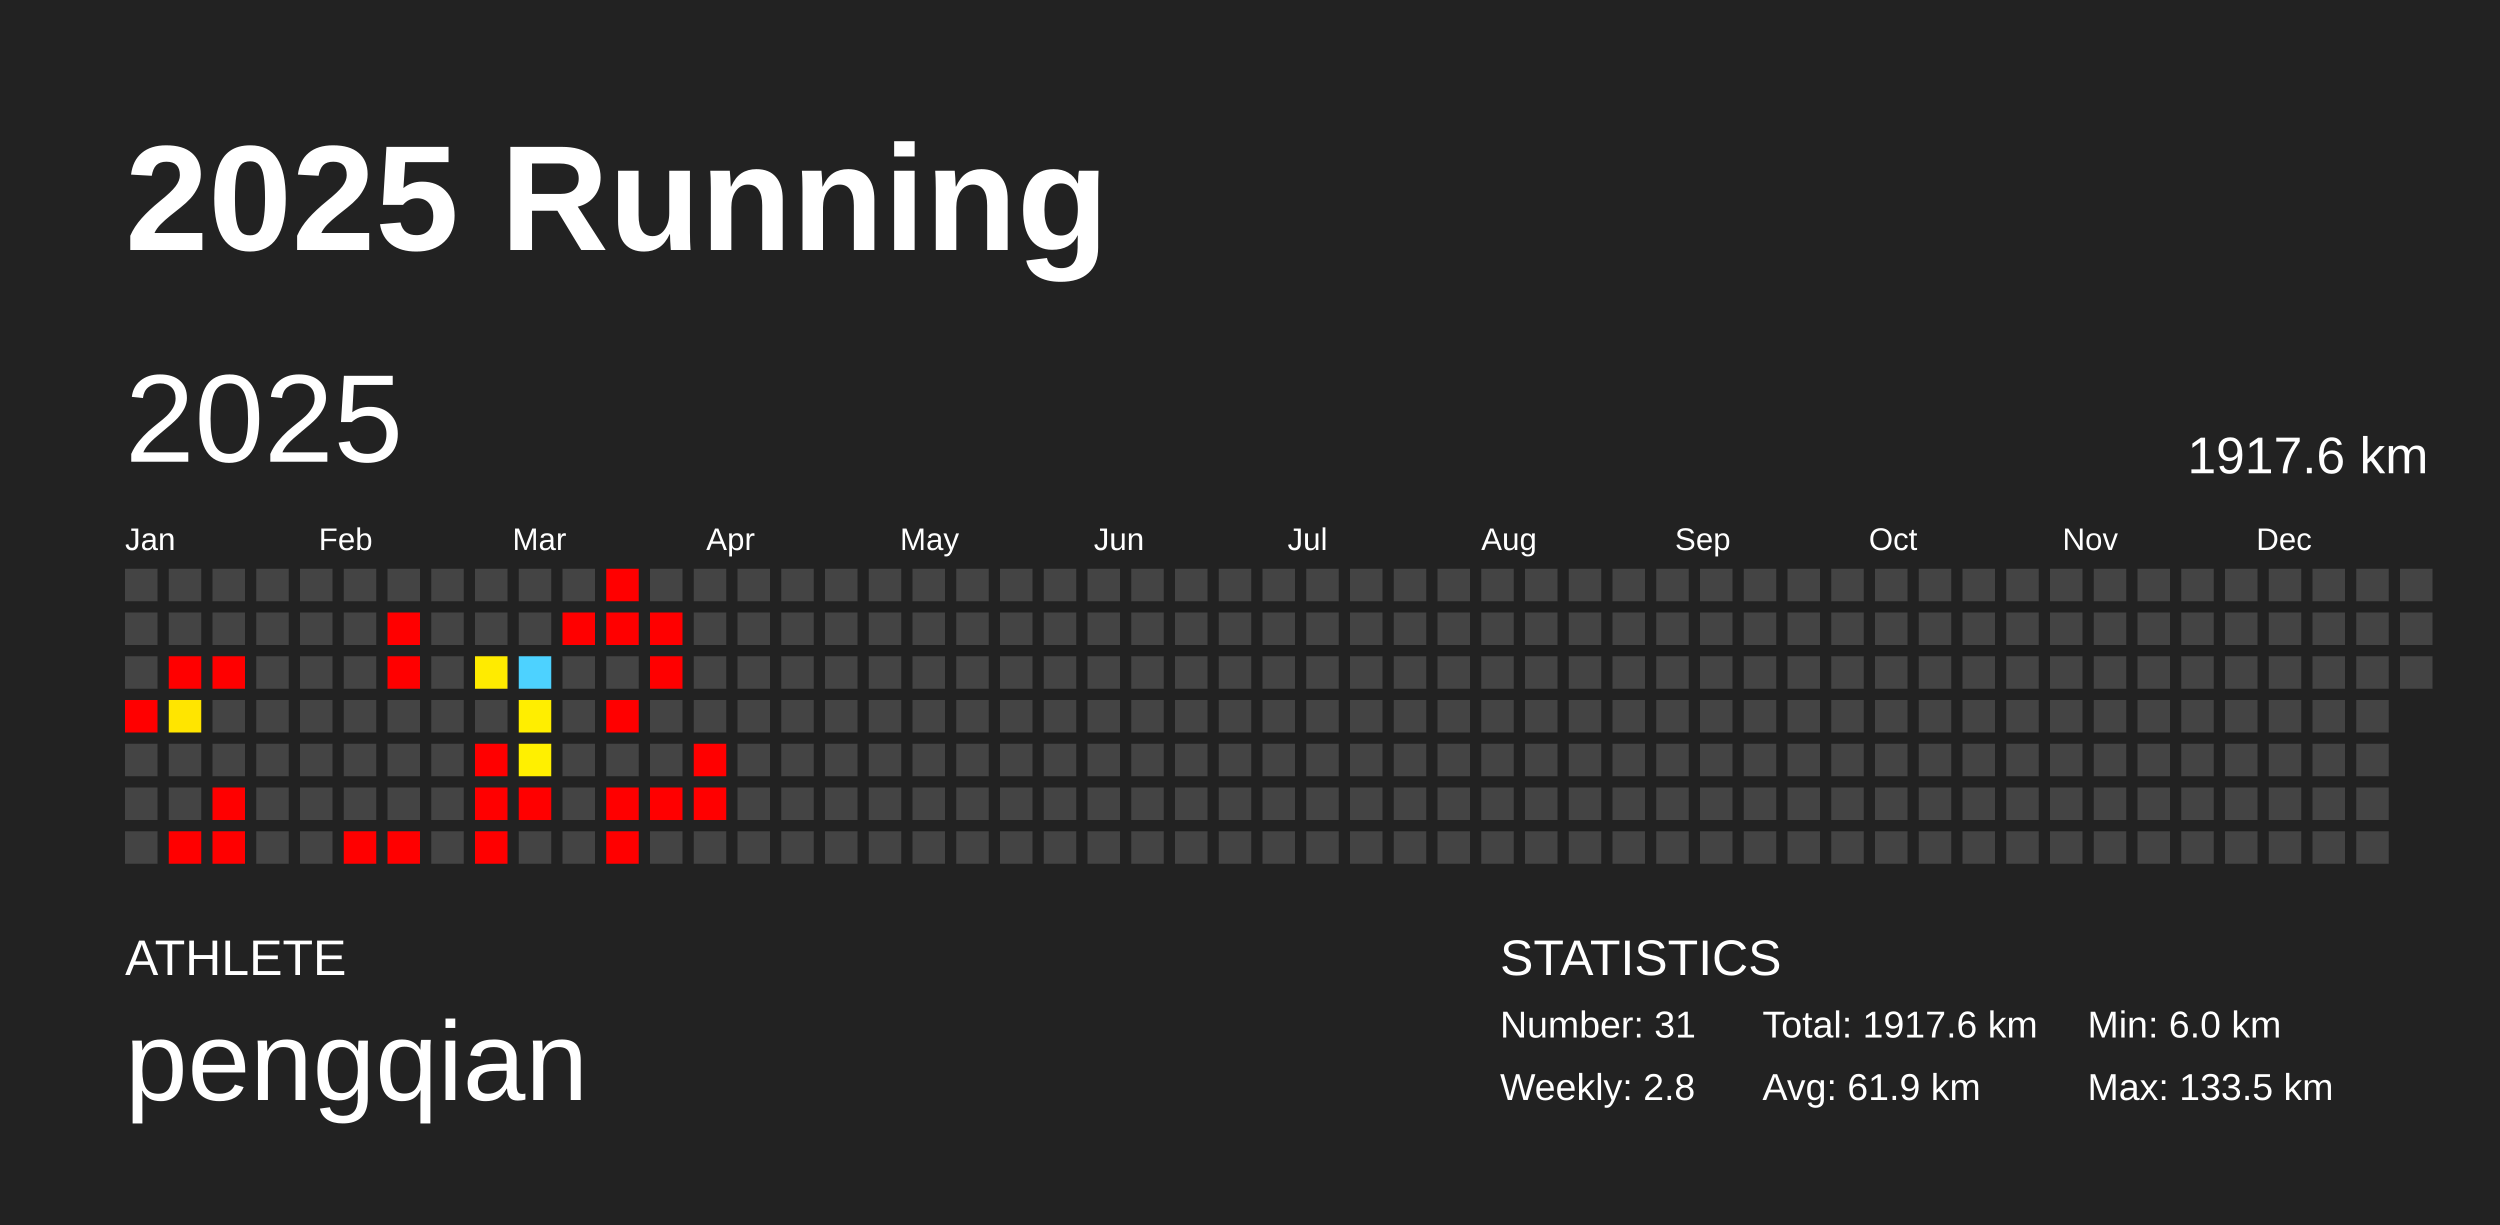
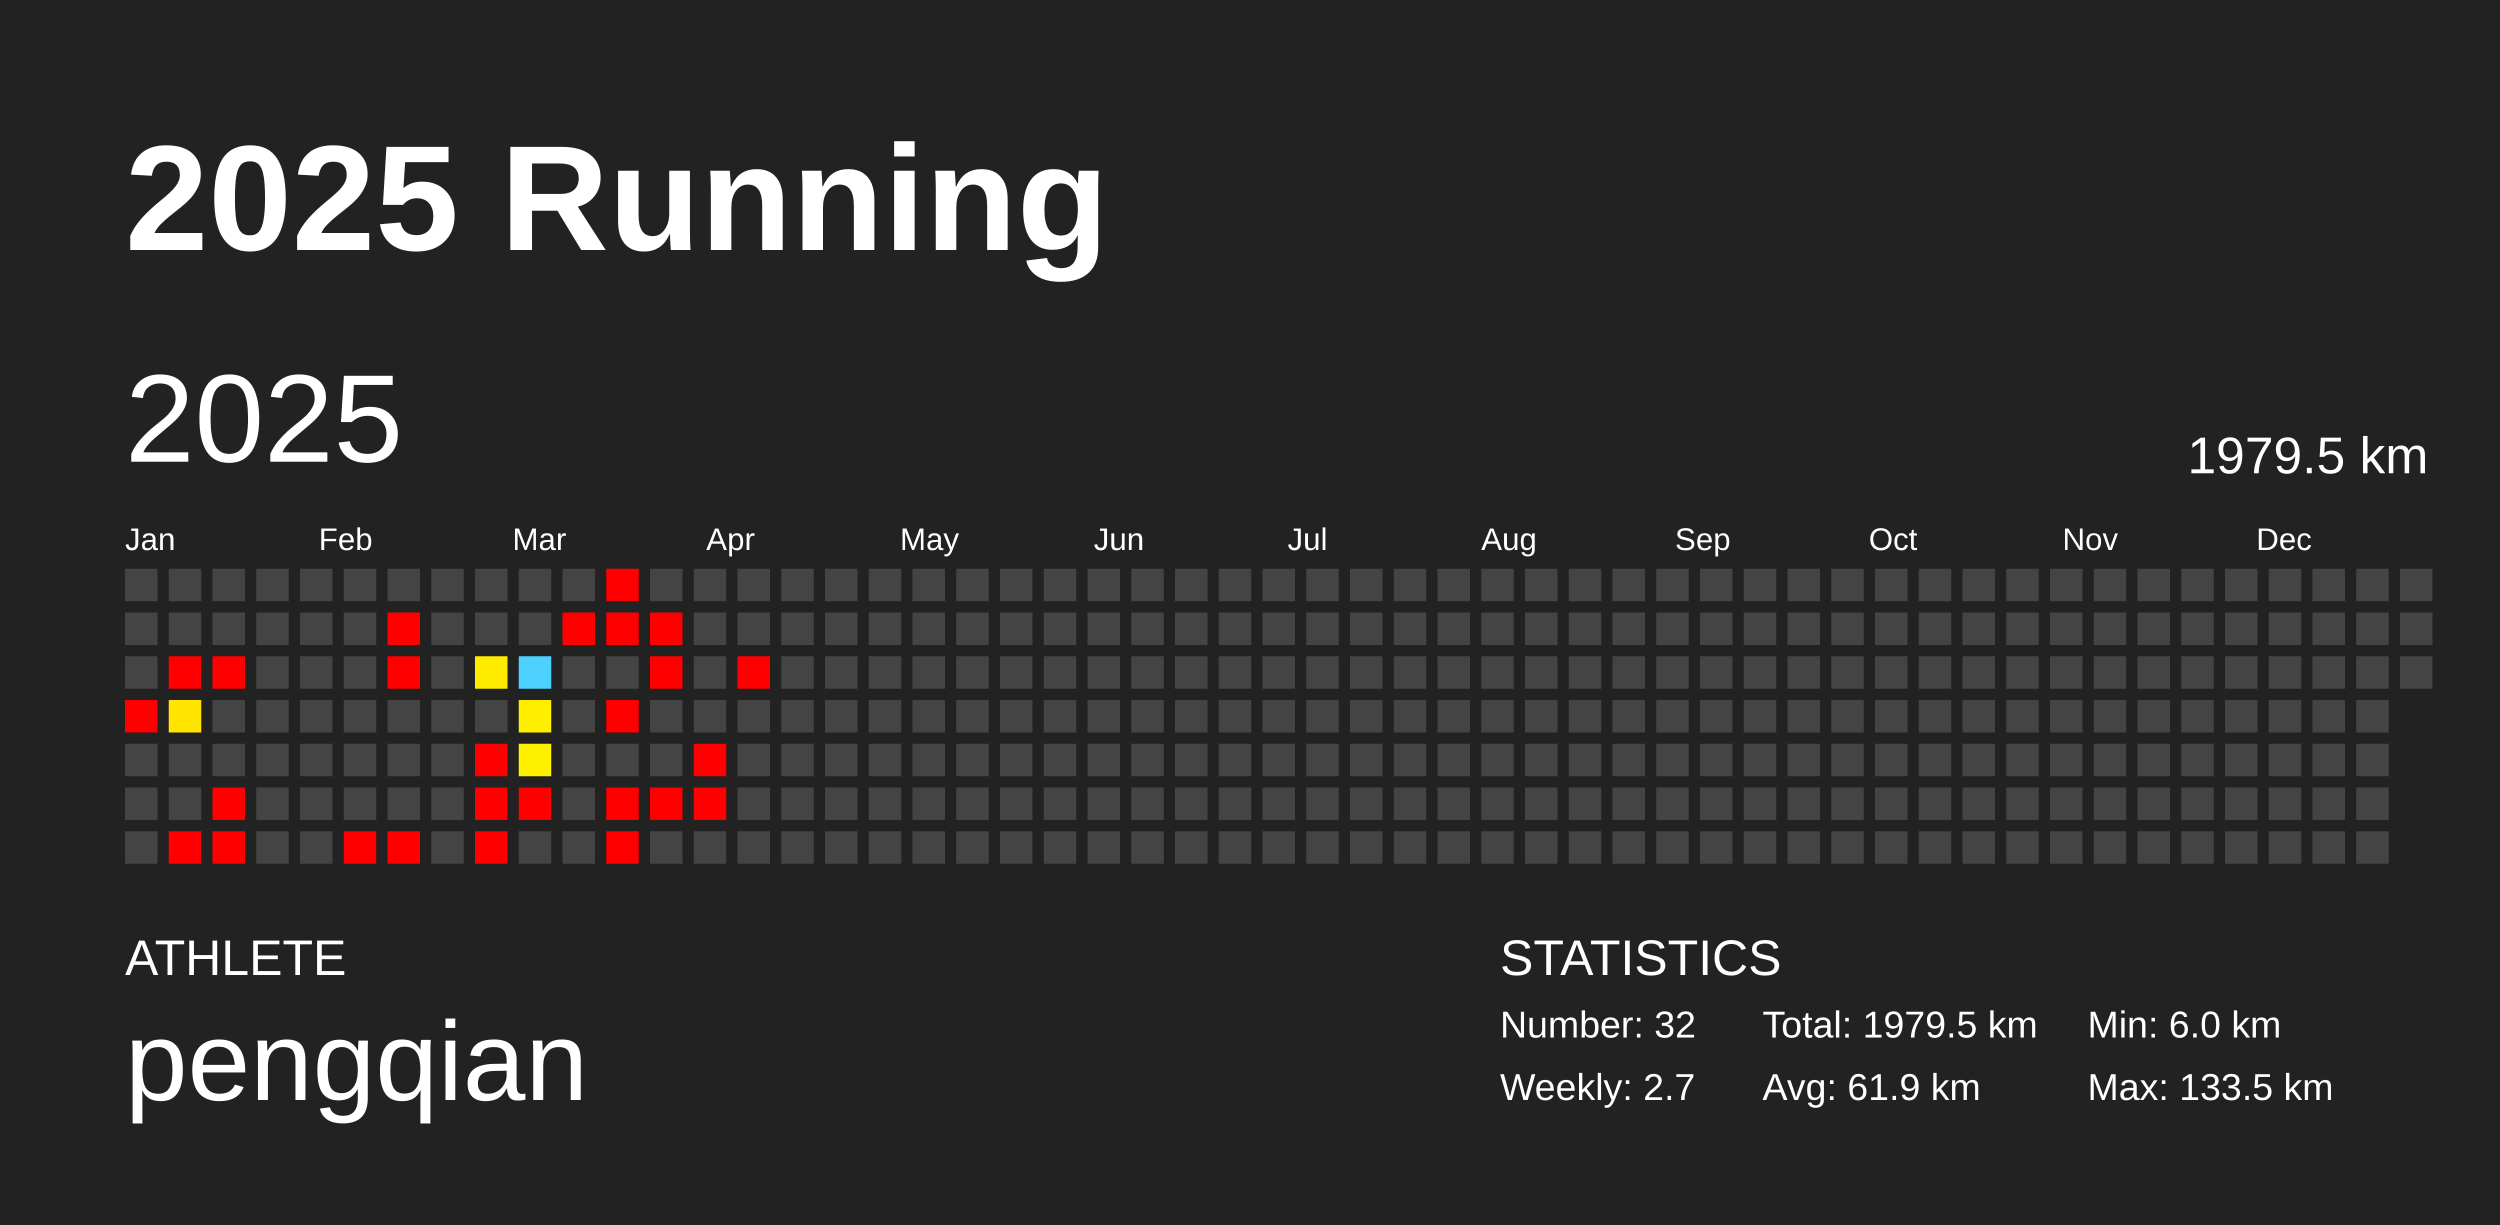
<svg xmlns="http://www.w3.org/2000/svg" baseProfile="full" height="98mm" version="1.1" viewBox="0,0,200,98" width="200mm">
  <defs />
  <rect fill="#222222" height="98" width="200" x="0" y="0" />
  <text fill="#FFFFFF" style="font-size:12px; font-family:Arial; font-weight:bold;" x="10" y="20">2025 Running</text>
  <text fill="#FFFFFF" style="font-size:4px; font-family:Arial" x="10" y="78">ATHLETE</text>
  <text fill="#FFFFFF" style="font-size:9px; font-family:Arial" x="10" y="88">pengqian</text>
  <text fill="#FFFFFF" style="font-size:4px; font-family:Arial" x="120" y="78">STATISTICS</text>
-   <text fill="#FFFFFF" style="font-size:3px; font-family:Arial" x="120" y="83">Number: 31</text>
-   <text fill="#FFFFFF" style="font-size:3px; font-family:Arial" x="120" y="88">Weekly: 2.8</text>
-   <text fill="#FFFFFF" style="font-size:3px; font-family:Arial" x="141" y="83">Total: 1917.6 km</text>
+   <text fill="#FFFFFF" style="font-size:3px; font-family:Arial" x="120" y="83">Number: 32</text>
+   <text fill="#FFFFFF" style="font-size:3px; font-family:Arial" x="120" y="88">Weekly: 2.7</text>
+   <text fill="#FFFFFF" style="font-size:3px; font-family:Arial" x="141" y="83">Total: 1979.5 km</text>
  <text fill="#FFFFFF" style="font-size:3px; font-family:Arial" x="141" y="88">Avg: 61.9 km</text>
  <text fill="#FFFFFF" style="font-size:3px; font-family:Arial" x="167" y="83">Min: 6.0 km</text>
  <text fill="#FFFFFF" style="font-size:3px; font-family:Arial" x="167" y="88">Max: 133.5 km</text>
  <text dominant-baseline="hanging" fill="#FFFFFF" style="font-size:10.0px; font-family:Arial;" x="10" y="30">2025</text>
-   <text dominant-baseline="hanging" fill="#FFFFFF" style="font-size:4.125px; font-family:Arial;" x="175" y="35">1917.6 km</text>
+   <text dominant-baseline="hanging" fill="#FFFFFF" style="font-size:4.125px; font-family:Arial;" x="175" y="35">1979.5 km</text>
  <text fill="#FFFFFF" style="font-size:2.5px; font-family:Arial" x="10.0" y="44">Jan</text>
  <text fill="#FFFFFF" style="font-size:2.5px; font-family:Arial" x="25.5" y="44">Feb</text>
  <text fill="#FFFFFF" style="font-size:2.5px; font-family:Arial" x="41.0" y="44">Mar</text>
  <text fill="#FFFFFF" style="font-size:2.5px; font-family:Arial" x="56.5" y="44">Apr</text>
  <text fill="#FFFFFF" style="font-size:2.5px; font-family:Arial" x="72.0" y="44">May</text>
  <text fill="#FFFFFF" style="font-size:2.5px; font-family:Arial" x="87.5" y="44">Jun</text>
  <text fill="#FFFFFF" style="font-size:2.5px; font-family:Arial" x="103.0" y="44">Jul</text>
  <text fill="#FFFFFF" style="font-size:2.5px; font-family:Arial" x="118.5" y="44">Aug</text>
  <text fill="#FFFFFF" style="font-size:2.5px; font-family:Arial" x="134.0" y="44">Sep</text>
  <text fill="#FFFFFF" style="font-size:2.5px; font-family:Arial" x="149.5" y="44">Oct</text>
  <text fill="#FFFFFF" style="font-size:2.5px; font-family:Arial" x="165.0" y="44">Nov</text>
  <text fill="#FFFFFF" style="font-size:2.5px; font-family:Arial" x="180.5" y="44">Dec</text>
  <rect fill="#444444" height="2.6" width="2.6" x="10.0" y="45.5" />
  <rect fill="#444444" height="2.6" width="2.6" x="10.0" y="49.0" />
  <rect fill="#444444" height="2.6" width="2.6" x="10.0" y="52.5" />
  <rect fill="red" height="2.6" width="2.6" x="10.0" y="56.0" />
  <rect fill="#444444" height="2.6" width="2.6" x="10.0" y="59.5" />
  <rect fill="#444444" height="2.6" width="2.6" x="10.0" y="63.0" />
  <rect fill="#444444" height="2.6" width="2.6" x="10.0" y="66.5" />
  <rect fill="#444444" height="2.6" width="2.6" x="13.5" y="45.5" />
  <rect fill="#444444" height="2.6" width="2.6" x="13.5" y="49.0" />
  <rect fill="red" height="2.6" width="2.6" x="13.5" y="52.5" />
  <rect fill="#ffe500" height="2.6" width="2.6" x="13.5" y="56.0" />
  <rect fill="#444444" height="2.6" width="2.6" x="13.5" y="59.5" />
  <rect fill="#444444" height="2.6" width="2.6" x="13.5" y="63.0" />
  <rect fill="red" height="2.6" width="2.6" x="13.5" y="66.5" />
  <rect fill="#444444" height="2.6" width="2.6" x="17.0" y="45.5" />
  <rect fill="#444444" height="2.6" width="2.6" x="17.0" y="49.0" />
  <rect fill="red" height="2.6" width="2.6" x="17.0" y="52.5" />
  <rect fill="#444444" height="2.6" width="2.6" x="17.0" y="56.0" />
  <rect fill="#444444" height="2.6" width="2.6" x="17.0" y="59.5" />
  <rect fill="red" height="2.6" width="2.6" x="17.0" y="63.0" />
  <rect fill="red" height="2.6" width="2.6" x="17.0" y="66.5" />
  <rect fill="#444444" height="2.6" width="2.6" x="20.5" y="45.5" />
  <rect fill="#444444" height="2.6" width="2.6" x="20.5" y="49.0" />
  <rect fill="#444444" height="2.6" width="2.6" x="20.5" y="52.5" />
  <rect fill="#444444" height="2.6" width="2.6" x="20.5" y="56.0" />
  <rect fill="#444444" height="2.6" width="2.6" x="20.5" y="59.5" />
  <rect fill="#444444" height="2.6" width="2.6" x="20.5" y="63.0" />
  <rect fill="#444444" height="2.6" width="2.6" x="20.5" y="66.5" />
  <rect fill="#444444" height="2.6" width="2.6" x="24.0" y="45.5" />
  <rect fill="#444444" height="2.6" width="2.6" x="24.0" y="49.0" />
  <rect fill="#444444" height="2.6" width="2.6" x="24.0" y="52.5" />
  <rect fill="#444444" height="2.6" width="2.6" x="24.0" y="56.0" />
  <rect fill="#444444" height="2.6" width="2.6" x="24.0" y="59.5" />
  <rect fill="#444444" height="2.6" width="2.6" x="24.0" y="63.0" />
  <rect fill="#444444" height="2.6" width="2.6" x="24.0" y="66.5" />
  <rect fill="#444444" height="2.6" width="2.6" x="27.5" y="45.5" />
  <rect fill="#444444" height="2.6" width="2.6" x="27.5" y="49.0" />
  <rect fill="#444444" height="2.6" width="2.6" x="27.5" y="52.5" />
  <rect fill="#444444" height="2.6" width="2.6" x="27.5" y="56.0" />
  <rect fill="#444444" height="2.6" width="2.6" x="27.5" y="59.5" />
  <rect fill="#444444" height="2.6" width="2.6" x="27.5" y="63.0" />
  <rect fill="red" height="2.6" width="2.6" x="27.5" y="66.5" />
  <rect fill="#444444" height="2.6" width="2.6" x="31.0" y="45.5" />
  <rect fill="red" height="2.6" width="2.6" x="31.0" y="49.0" />
  <rect fill="red" height="2.6" width="2.6" x="31.0" y="52.5" />
  <rect fill="#444444" height="2.6" width="2.6" x="31.0" y="56.0" />
  <rect fill="#444444" height="2.6" width="2.6" x="31.0" y="59.5" />
  <rect fill="#444444" height="2.6" width="2.6" x="31.0" y="63.0" />
  <rect fill="red" height="2.6" width="2.6" x="31.0" y="66.5" />
  <rect fill="#444444" height="2.6" width="2.6" x="34.5" y="45.5" />
  <rect fill="#444444" height="2.6" width="2.6" x="34.5" y="49.0" />
  <rect fill="#444444" height="2.6" width="2.6" x="34.5" y="52.5" />
  <rect fill="#444444" height="2.6" width="2.6" x="34.5" y="56.0" />
  <rect fill="#444444" height="2.6" width="2.6" x="34.5" y="59.5" />
  <rect fill="#444444" height="2.6" width="2.6" x="34.5" y="63.0" />
  <rect fill="#444444" height="2.6" width="2.6" x="34.5" y="66.5" />
  <rect fill="#444444" height="2.6" width="2.6" x="38.0" y="45.5" />
  <rect fill="#444444" height="2.6" width="2.6" x="38.0" y="49.0" />
  <rect fill="#ffeb00" height="2.6" width="2.6" x="38.0" y="52.5" />
  <rect fill="#444444" height="2.6" width="2.6" x="38.0" y="56.0" />
  <rect fill="red" height="2.6" width="2.6" x="38.0" y="59.5" />
  <rect fill="red" height="2.6" width="2.6" x="38.0" y="63.0" />
  <rect fill="red" height="2.6" width="2.6" x="38.0" y="66.5" />
  <rect fill="#444444" height="2.6" width="2.6" x="41.5" y="45.5" />
  <rect fill="#444444" height="2.6" width="2.6" x="41.5" y="49.0" />
  <rect fill="#4dd2ff" height="2.6" width="2.6" x="41.5" y="52.5" />
  <rect fill="#ffee00" height="2.6" width="2.6" x="41.5" y="56.0" />
  <rect fill="#fff000" height="2.6" width="2.6" x="41.5" y="59.5" />
  <rect fill="red" height="2.6" width="2.6" x="41.5" y="63.0" />
  <rect fill="#444444" height="2.6" width="2.6" x="41.5" y="66.5" />
  <rect fill="#444444" height="2.6" width="2.6" x="45.0" y="45.5" />
  <rect fill="red" height="2.6" width="2.6" x="45.0" y="49.0" />
  <rect fill="#444444" height="2.6" width="2.6" x="45.0" y="52.5" />
  <rect fill="#444444" height="2.6" width="2.6" x="45.0" y="56.0" />
  <rect fill="#444444" height="2.6" width="2.6" x="45.0" y="59.5" />
  <rect fill="#444444" height="2.6" width="2.6" x="45.0" y="63.0" />
  <rect fill="#444444" height="2.6" width="2.6" x="45.0" y="66.5" />
  <rect fill="red" height="2.6" width="2.6" x="48.5" y="45.5" />
  <rect fill="red" height="2.6" width="2.6" x="48.5" y="49.0" />
  <rect fill="#444444" height="2.6" width="2.6" x="48.5" y="52.5" />
  <rect fill="red" height="2.6" width="2.6" x="48.5" y="56.0" />
  <rect fill="#444444" height="2.6" width="2.6" x="48.5" y="59.5" />
  <rect fill="red" height="2.6" width="2.6" x="48.5" y="63.0" />
  <rect fill="red" height="2.6" width="2.6" x="48.5" y="66.5" />
  <rect fill="#444444" height="2.6" width="2.6" x="52.0" y="45.5" />
  <rect fill="red" height="2.6" width="2.6" x="52.0" y="49.0" />
  <rect fill="red" height="2.6" width="2.6" x="52.0" y="52.5" />
  <rect fill="#444444" height="2.6" width="2.6" x="52.0" y="56.0" />
  <rect fill="#444444" height="2.6" width="2.6" x="52.0" y="59.5" />
  <rect fill="red" height="2.6" width="2.6" x="52.0" y="63.0" />
  <rect fill="#444444" height="2.6" width="2.6" x="52.0" y="66.5" />
  <rect fill="#444444" height="2.6" width="2.6" x="55.5" y="45.5" />
  <rect fill="#444444" height="2.6" width="2.6" x="55.5" y="49.0" />
  <rect fill="#444444" height="2.6" width="2.6" x="55.5" y="52.5" />
  <rect fill="#444444" height="2.6" width="2.6" x="55.5" y="56.0" />
  <rect fill="red" height="2.6" width="2.6" x="55.5" y="59.5" />
  <rect fill="red" height="2.6" width="2.6" x="55.5" y="63.0" />
  <rect fill="#444444" height="2.6" width="2.6" x="55.5" y="66.5" />
  <rect fill="#444444" height="2.6" width="2.6" x="59.0" y="45.5" />
  <rect fill="#444444" height="2.6" width="2.6" x="59.0" y="49.0" />
-   <rect fill="#444444" height="2.6" width="2.6" x="59.0" y="52.5" />
+   <rect fill="red" height="2.6" width="2.6" x="59.0" y="52.5" />
  <rect fill="#444444" height="2.6" width="2.6" x="59.0" y="56.0" />
  <rect fill="#444444" height="2.6" width="2.6" x="59.0" y="59.5" />
  <rect fill="#444444" height="2.6" width="2.6" x="59.0" y="63.0" />
  <rect fill="#444444" height="2.6" width="2.6" x="59.0" y="66.5" />
  <rect fill="#444444" height="2.6" width="2.6" x="62.5" y="45.5" />
  <rect fill="#444444" height="2.6" width="2.6" x="62.5" y="49.0" />
  <rect fill="#444444" height="2.6" width="2.6" x="62.5" y="52.5" />
  <rect fill="#444444" height="2.6" width="2.6" x="62.5" y="56.0" />
  <rect fill="#444444" height="2.6" width="2.6" x="62.5" y="59.5" />
  <rect fill="#444444" height="2.6" width="2.6" x="62.5" y="63.0" />
  <rect fill="#444444" height="2.6" width="2.6" x="62.5" y="66.5" />
  <rect fill="#444444" height="2.6" width="2.6" x="66.0" y="45.5" />
  <rect fill="#444444" height="2.6" width="2.6" x="66.0" y="49.0" />
  <rect fill="#444444" height="2.6" width="2.6" x="66.0" y="52.5" />
  <rect fill="#444444" height="2.6" width="2.6" x="66.0" y="56.0" />
  <rect fill="#444444" height="2.6" width="2.6" x="66.0" y="59.5" />
  <rect fill="#444444" height="2.6" width="2.6" x="66.0" y="63.0" />
  <rect fill="#444444" height="2.6" width="2.6" x="66.0" y="66.5" />
  <rect fill="#444444" height="2.6" width="2.6" x="69.5" y="45.5" />
  <rect fill="#444444" height="2.6" width="2.6" x="69.5" y="49.0" />
  <rect fill="#444444" height="2.6" width="2.6" x="69.5" y="52.5" />
  <rect fill="#444444" height="2.6" width="2.6" x="69.5" y="56.0" />
  <rect fill="#444444" height="2.6" width="2.6" x="69.5" y="59.5" />
  <rect fill="#444444" height="2.6" width="2.6" x="69.5" y="63.0" />
  <rect fill="#444444" height="2.6" width="2.6" x="69.5" y="66.5" />
  <rect fill="#444444" height="2.6" width="2.6" x="73.0" y="45.5" />
  <rect fill="#444444" height="2.6" width="2.6" x="73.0" y="49.0" />
  <rect fill="#444444" height="2.6" width="2.6" x="73.0" y="52.5" />
  <rect fill="#444444" height="2.6" width="2.6" x="73.0" y="56.0" />
  <rect fill="#444444" height="2.6" width="2.6" x="73.0" y="59.5" />
  <rect fill="#444444" height="2.6" width="2.6" x="73.0" y="63.0" />
  <rect fill="#444444" height="2.6" width="2.6" x="73.0" y="66.5" />
  <rect fill="#444444" height="2.6" width="2.6" x="76.5" y="45.5" />
  <rect fill="#444444" height="2.6" width="2.6" x="76.5" y="49.0" />
  <rect fill="#444444" height="2.6" width="2.6" x="76.5" y="52.5" />
  <rect fill="#444444" height="2.6" width="2.6" x="76.5" y="56.0" />
  <rect fill="#444444" height="2.6" width="2.6" x="76.5" y="59.5" />
  <rect fill="#444444" height="2.6" width="2.6" x="76.5" y="63.0" />
  <rect fill="#444444" height="2.6" width="2.6" x="76.5" y="66.5" />
  <rect fill="#444444" height="2.6" width="2.6" x="80.0" y="45.5" />
  <rect fill="#444444" height="2.6" width="2.6" x="80.0" y="49.0" />
  <rect fill="#444444" height="2.6" width="2.6" x="80.0" y="52.5" />
  <rect fill="#444444" height="2.6" width="2.6" x="80.0" y="56.0" />
  <rect fill="#444444" height="2.6" width="2.6" x="80.0" y="59.5" />
  <rect fill="#444444" height="2.6" width="2.6" x="80.0" y="63.0" />
  <rect fill="#444444" height="2.6" width="2.6" x="80.0" y="66.5" />
  <rect fill="#444444" height="2.6" width="2.6" x="83.5" y="45.5" />
  <rect fill="#444444" height="2.6" width="2.6" x="83.5" y="49.0" />
  <rect fill="#444444" height="2.6" width="2.6" x="83.5" y="52.5" />
  <rect fill="#444444" height="2.6" width="2.6" x="83.5" y="56.0" />
  <rect fill="#444444" height="2.6" width="2.6" x="83.5" y="59.5" />
  <rect fill="#444444" height="2.6" width="2.6" x="83.5" y="63.0" />
  <rect fill="#444444" height="2.6" width="2.6" x="83.5" y="66.5" />
  <rect fill="#444444" height="2.6" width="2.6" x="87.0" y="45.5" />
  <rect fill="#444444" height="2.6" width="2.6" x="87.0" y="49.0" />
  <rect fill="#444444" height="2.6" width="2.6" x="87.0" y="52.5" />
  <rect fill="#444444" height="2.6" width="2.6" x="87.0" y="56.0" />
  <rect fill="#444444" height="2.6" width="2.6" x="87.0" y="59.5" />
  <rect fill="#444444" height="2.6" width="2.6" x="87.0" y="63.0" />
  <rect fill="#444444" height="2.6" width="2.6" x="87.0" y="66.5" />
  <rect fill="#444444" height="2.6" width="2.6" x="90.5" y="45.5" />
  <rect fill="#444444" height="2.6" width="2.6" x="90.5" y="49.0" />
  <rect fill="#444444" height="2.6" width="2.6" x="90.5" y="52.5" />
  <rect fill="#444444" height="2.6" width="2.6" x="90.5" y="56.0" />
  <rect fill="#444444" height="2.6" width="2.6" x="90.5" y="59.5" />
  <rect fill="#444444" height="2.6" width="2.6" x="90.5" y="63.0" />
  <rect fill="#444444" height="2.6" width="2.6" x="90.5" y="66.5" />
  <rect fill="#444444" height="2.6" width="2.6" x="94.0" y="45.5" />
  <rect fill="#444444" height="2.6" width="2.6" x="94.0" y="49.0" />
  <rect fill="#444444" height="2.6" width="2.6" x="94.0" y="52.5" />
  <rect fill="#444444" height="2.6" width="2.6" x="94.0" y="56.0" />
  <rect fill="#444444" height="2.6" width="2.6" x="94.0" y="59.5" />
  <rect fill="#444444" height="2.6" width="2.6" x="94.0" y="63.0" />
  <rect fill="#444444" height="2.6" width="2.6" x="94.0" y="66.5" />
  <rect fill="#444444" height="2.6" width="2.6" x="97.5" y="45.5" />
  <rect fill="#444444" height="2.6" width="2.6" x="97.5" y="49.0" />
  <rect fill="#444444" height="2.6" width="2.6" x="97.5" y="52.5" />
  <rect fill="#444444" height="2.6" width="2.6" x="97.5" y="56.0" />
  <rect fill="#444444" height="2.6" width="2.6" x="97.5" y="59.5" />
  <rect fill="#444444" height="2.6" width="2.6" x="97.5" y="63.0" />
  <rect fill="#444444" height="2.6" width="2.6" x="97.5" y="66.5" />
  <rect fill="#444444" height="2.6" width="2.6" x="101.0" y="45.5" />
  <rect fill="#444444" height="2.6" width="2.6" x="101.0" y="49.0" />
  <rect fill="#444444" height="2.6" width="2.6" x="101.0" y="52.5" />
  <rect fill="#444444" height="2.6" width="2.6" x="101.0" y="56.0" />
  <rect fill="#444444" height="2.6" width="2.6" x="101.0" y="59.5" />
  <rect fill="#444444" height="2.6" width="2.6" x="101.0" y="63.0" />
  <rect fill="#444444" height="2.6" width="2.6" x="101.0" y="66.5" />
  <rect fill="#444444" height="2.6" width="2.6" x="104.5" y="45.5" />
  <rect fill="#444444" height="2.6" width="2.6" x="104.5" y="49.0" />
  <rect fill="#444444" height="2.6" width="2.6" x="104.5" y="52.5" />
  <rect fill="#444444" height="2.6" width="2.6" x="104.5" y="56.0" />
  <rect fill="#444444" height="2.6" width="2.6" x="104.5" y="59.5" />
  <rect fill="#444444" height="2.6" width="2.6" x="104.5" y="63.0" />
  <rect fill="#444444" height="2.6" width="2.6" x="104.5" y="66.5" />
  <rect fill="#444444" height="2.6" width="2.6" x="108.0" y="45.5" />
  <rect fill="#444444" height="2.6" width="2.6" x="108.0" y="49.0" />
  <rect fill="#444444" height="2.6" width="2.6" x="108.0" y="52.5" />
  <rect fill="#444444" height="2.6" width="2.6" x="108.0" y="56.0" />
  <rect fill="#444444" height="2.6" width="2.6" x="108.0" y="59.5" />
  <rect fill="#444444" height="2.6" width="2.6" x="108.0" y="63.0" />
  <rect fill="#444444" height="2.6" width="2.6" x="108.0" y="66.5" />
  <rect fill="#444444" height="2.6" width="2.6" x="111.5" y="45.5" />
  <rect fill="#444444" height="2.6" width="2.6" x="111.5" y="49.0" />
  <rect fill="#444444" height="2.6" width="2.6" x="111.5" y="52.5" />
  <rect fill="#444444" height="2.6" width="2.6" x="111.5" y="56.0" />
  <rect fill="#444444" height="2.6" width="2.6" x="111.5" y="59.5" />
  <rect fill="#444444" height="2.6" width="2.6" x="111.5" y="63.0" />
  <rect fill="#444444" height="2.6" width="2.6" x="111.5" y="66.5" />
  <rect fill="#444444" height="2.6" width="2.6" x="115.0" y="45.5" />
  <rect fill="#444444" height="2.6" width="2.6" x="115.0" y="49.0" />
  <rect fill="#444444" height="2.6" width="2.6" x="115.0" y="52.5" />
  <rect fill="#444444" height="2.6" width="2.6" x="115.0" y="56.0" />
  <rect fill="#444444" height="2.6" width="2.6" x="115.0" y="59.5" />
  <rect fill="#444444" height="2.6" width="2.6" x="115.0" y="63.0" />
  <rect fill="#444444" height="2.6" width="2.6" x="115.0" y="66.5" />
  <rect fill="#444444" height="2.6" width="2.6" x="118.5" y="45.5" />
  <rect fill="#444444" height="2.6" width="2.6" x="118.5" y="49.0" />
  <rect fill="#444444" height="2.6" width="2.6" x="118.5" y="52.5" />
  <rect fill="#444444" height="2.6" width="2.6" x="118.5" y="56.0" />
  <rect fill="#444444" height="2.6" width="2.6" x="118.5" y="59.5" />
  <rect fill="#444444" height="2.6" width="2.6" x="118.5" y="63.0" />
  <rect fill="#444444" height="2.6" width="2.6" x="118.5" y="66.5" />
  <rect fill="#444444" height="2.6" width="2.6" x="122.0" y="45.5" />
  <rect fill="#444444" height="2.6" width="2.6" x="122.0" y="49.0" />
  <rect fill="#444444" height="2.6" width="2.6" x="122.0" y="52.5" />
  <rect fill="#444444" height="2.6" width="2.6" x="122.0" y="56.0" />
  <rect fill="#444444" height="2.6" width="2.6" x="122.0" y="59.5" />
  <rect fill="#444444" height="2.6" width="2.6" x="122.0" y="63.0" />
  <rect fill="#444444" height="2.6" width="2.6" x="122.0" y="66.5" />
  <rect fill="#444444" height="2.6" width="2.6" x="125.5" y="45.5" />
  <rect fill="#444444" height="2.6" width="2.6" x="125.5" y="49.0" />
  <rect fill="#444444" height="2.6" width="2.6" x="125.5" y="52.5" />
  <rect fill="#444444" height="2.6" width="2.6" x="125.5" y="56.0" />
  <rect fill="#444444" height="2.6" width="2.6" x="125.5" y="59.5" />
  <rect fill="#444444" height="2.6" width="2.6" x="125.5" y="63.0" />
  <rect fill="#444444" height="2.6" width="2.6" x="125.5" y="66.5" />
  <rect fill="#444444" height="2.6" width="2.6" x="129.0" y="45.5" />
  <rect fill="#444444" height="2.6" width="2.6" x="129.0" y="49.0" />
  <rect fill="#444444" height="2.6" width="2.6" x="129.0" y="52.5" />
  <rect fill="#444444" height="2.6" width="2.6" x="129.0" y="56.0" />
  <rect fill="#444444" height="2.6" width="2.6" x="129.0" y="59.5" />
  <rect fill="#444444" height="2.6" width="2.6" x="129.0" y="63.0" />
  <rect fill="#444444" height="2.6" width="2.6" x="129.0" y="66.5" />
  <rect fill="#444444" height="2.6" width="2.6" x="132.5" y="45.5" />
  <rect fill="#444444" height="2.6" width="2.6" x="132.5" y="49.0" />
  <rect fill="#444444" height="2.6" width="2.6" x="132.5" y="52.5" />
  <rect fill="#444444" height="2.6" width="2.6" x="132.5" y="56.0" />
  <rect fill="#444444" height="2.6" width="2.6" x="132.5" y="59.5" />
  <rect fill="#444444" height="2.6" width="2.6" x="132.5" y="63.0" />
  <rect fill="#444444" height="2.6" width="2.6" x="132.5" y="66.5" />
  <rect fill="#444444" height="2.6" width="2.6" x="136.0" y="45.5" />
  <rect fill="#444444" height="2.6" width="2.6" x="136.0" y="49.0" />
  <rect fill="#444444" height="2.6" width="2.6" x="136.0" y="52.5" />
  <rect fill="#444444" height="2.6" width="2.6" x="136.0" y="56.0" />
  <rect fill="#444444" height="2.6" width="2.6" x="136.0" y="59.5" />
  <rect fill="#444444" height="2.6" width="2.6" x="136.0" y="63.0" />
  <rect fill="#444444" height="2.6" width="2.6" x="136.0" y="66.5" />
  <rect fill="#444444" height="2.6" width="2.6" x="139.5" y="45.5" />
  <rect fill="#444444" height="2.6" width="2.6" x="139.5" y="49.0" />
  <rect fill="#444444" height="2.6" width="2.6" x="139.5" y="52.5" />
  <rect fill="#444444" height="2.6" width="2.6" x="139.5" y="56.0" />
  <rect fill="#444444" height="2.6" width="2.6" x="139.5" y="59.5" />
  <rect fill="#444444" height="2.6" width="2.6" x="139.5" y="63.0" />
  <rect fill="#444444" height="2.6" width="2.6" x="139.5" y="66.5" />
  <rect fill="#444444" height="2.6" width="2.6" x="143.0" y="45.5" />
  <rect fill="#444444" height="2.6" width="2.6" x="143.0" y="49.0" />
  <rect fill="#444444" height="2.6" width="2.6" x="143.0" y="52.5" />
  <rect fill="#444444" height="2.6" width="2.6" x="143.0" y="56.0" />
  <rect fill="#444444" height="2.6" width="2.6" x="143.0" y="59.5" />
  <rect fill="#444444" height="2.6" width="2.6" x="143.0" y="63.0" />
  <rect fill="#444444" height="2.6" width="2.6" x="143.0" y="66.5" />
  <rect fill="#444444" height="2.6" width="2.6" x="146.5" y="45.5" />
  <rect fill="#444444" height="2.6" width="2.6" x="146.5" y="49.0" />
  <rect fill="#444444" height="2.6" width="2.6" x="146.5" y="52.5" />
  <rect fill="#444444" height="2.6" width="2.6" x="146.5" y="56.0" />
  <rect fill="#444444" height="2.6" width="2.6" x="146.5" y="59.5" />
  <rect fill="#444444" height="2.6" width="2.6" x="146.5" y="63.0" />
  <rect fill="#444444" height="2.6" width="2.6" x="146.5" y="66.5" />
  <rect fill="#444444" height="2.6" width="2.6" x="150.0" y="45.5" />
  <rect fill="#444444" height="2.6" width="2.6" x="150.0" y="49.0" />
  <rect fill="#444444" height="2.6" width="2.6" x="150.0" y="52.5" />
  <rect fill="#444444" height="2.6" width="2.6" x="150.0" y="56.0" />
  <rect fill="#444444" height="2.6" width="2.6" x="150.0" y="59.5" />
  <rect fill="#444444" height="2.6" width="2.6" x="150.0" y="63.0" />
  <rect fill="#444444" height="2.6" width="2.6" x="150.0" y="66.5" />
  <rect fill="#444444" height="2.6" width="2.6" x="153.5" y="45.5" />
  <rect fill="#444444" height="2.6" width="2.6" x="153.5" y="49.0" />
  <rect fill="#444444" height="2.6" width="2.6" x="153.5" y="52.5" />
  <rect fill="#444444" height="2.6" width="2.6" x="153.5" y="56.0" />
  <rect fill="#444444" height="2.6" width="2.6" x="153.5" y="59.5" />
  <rect fill="#444444" height="2.6" width="2.6" x="153.5" y="63.0" />
  <rect fill="#444444" height="2.6" width="2.6" x="153.5" y="66.5" />
  <rect fill="#444444" height="2.6" width="2.6" x="157.0" y="45.5" />
  <rect fill="#444444" height="2.6" width="2.6" x="157.0" y="49.0" />
  <rect fill="#444444" height="2.6" width="2.6" x="157.0" y="52.5" />
  <rect fill="#444444" height="2.6" width="2.6" x="157.0" y="56.0" />
  <rect fill="#444444" height="2.6" width="2.6" x="157.0" y="59.5" />
  <rect fill="#444444" height="2.6" width="2.6" x="157.0" y="63.0" />
  <rect fill="#444444" height="2.6" width="2.6" x="157.0" y="66.5" />
  <rect fill="#444444" height="2.6" width="2.6" x="160.5" y="45.5" />
  <rect fill="#444444" height="2.6" width="2.6" x="160.5" y="49.0" />
  <rect fill="#444444" height="2.6" width="2.6" x="160.5" y="52.5" />
  <rect fill="#444444" height="2.6" width="2.6" x="160.5" y="56.0" />
  <rect fill="#444444" height="2.6" width="2.6" x="160.5" y="59.5" />
  <rect fill="#444444" height="2.6" width="2.6" x="160.5" y="63.0" />
  <rect fill="#444444" height="2.6" width="2.6" x="160.5" y="66.5" />
  <rect fill="#444444" height="2.6" width="2.6" x="164.0" y="45.5" />
  <rect fill="#444444" height="2.6" width="2.6" x="164.0" y="49.0" />
  <rect fill="#444444" height="2.6" width="2.6" x="164.0" y="52.5" />
  <rect fill="#444444" height="2.6" width="2.6" x="164.0" y="56.0" />
  <rect fill="#444444" height="2.6" width="2.6" x="164.0" y="59.5" />
  <rect fill="#444444" height="2.6" width="2.6" x="164.0" y="63.0" />
  <rect fill="#444444" height="2.6" width="2.6" x="164.0" y="66.5" />
  <rect fill="#444444" height="2.6" width="2.6" x="167.5" y="45.5" />
  <rect fill="#444444" height="2.6" width="2.6" x="167.5" y="49.0" />
  <rect fill="#444444" height="2.6" width="2.6" x="167.5" y="52.5" />
  <rect fill="#444444" height="2.6" width="2.6" x="167.5" y="56.0" />
  <rect fill="#444444" height="2.6" width="2.6" x="167.5" y="59.5" />
  <rect fill="#444444" height="2.6" width="2.6" x="167.5" y="63.0" />
  <rect fill="#444444" height="2.6" width="2.6" x="167.5" y="66.5" />
  <rect fill="#444444" height="2.6" width="2.6" x="171.0" y="45.5" />
  <rect fill="#444444" height="2.6" width="2.6" x="171.0" y="49.0" />
  <rect fill="#444444" height="2.6" width="2.6" x="171.0" y="52.5" />
  <rect fill="#444444" height="2.6" width="2.6" x="171.0" y="56.0" />
  <rect fill="#444444" height="2.6" width="2.6" x="171.0" y="59.5" />
  <rect fill="#444444" height="2.6" width="2.6" x="171.0" y="63.0" />
  <rect fill="#444444" height="2.6" width="2.6" x="171.0" y="66.5" />
  <rect fill="#444444" height="2.6" width="2.6" x="174.5" y="45.5" />
  <rect fill="#444444" height="2.6" width="2.6" x="174.5" y="49.0" />
  <rect fill="#444444" height="2.6" width="2.6" x="174.5" y="52.5" />
  <rect fill="#444444" height="2.6" width="2.6" x="174.5" y="56.0" />
  <rect fill="#444444" height="2.6" width="2.6" x="174.5" y="59.5" />
  <rect fill="#444444" height="2.6" width="2.6" x="174.5" y="63.0" />
  <rect fill="#444444" height="2.6" width="2.6" x="174.5" y="66.5" />
  <rect fill="#444444" height="2.6" width="2.6" x="178.0" y="45.5" />
  <rect fill="#444444" height="2.6" width="2.6" x="178.0" y="49.0" />
  <rect fill="#444444" height="2.6" width="2.6" x="178.0" y="52.5" />
  <rect fill="#444444" height="2.6" width="2.6" x="178.0" y="56.0" />
  <rect fill="#444444" height="2.6" width="2.6" x="178.0" y="59.5" />
  <rect fill="#444444" height="2.6" width="2.6" x="178.0" y="63.0" />
  <rect fill="#444444" height="2.6" width="2.6" x="178.0" y="66.5" />
  <rect fill="#444444" height="2.6" width="2.6" x="181.5" y="45.5" />
  <rect fill="#444444" height="2.6" width="2.6" x="181.5" y="49.0" />
  <rect fill="#444444" height="2.6" width="2.6" x="181.5" y="52.5" />
  <rect fill="#444444" height="2.6" width="2.6" x="181.5" y="56.0" />
  <rect fill="#444444" height="2.6" width="2.6" x="181.5" y="59.5" />
  <rect fill="#444444" height="2.6" width="2.6" x="181.5" y="63.0" />
  <rect fill="#444444" height="2.6" width="2.6" x="181.5" y="66.5" />
  <rect fill="#444444" height="2.6" width="2.6" x="185.0" y="45.5" />
  <rect fill="#444444" height="2.6" width="2.6" x="185.0" y="49.0" />
  <rect fill="#444444" height="2.6" width="2.6" x="185.0" y="52.5" />
  <rect fill="#444444" height="2.6" width="2.6" x="185.0" y="56.0" />
  <rect fill="#444444" height="2.6" width="2.6" x="185.0" y="59.5" />
  <rect fill="#444444" height="2.6" width="2.6" x="185.0" y="63.0" />
  <rect fill="#444444" height="2.6" width="2.6" x="185.0" y="66.5" />
  <rect fill="#444444" height="2.6" width="2.6" x="188.5" y="45.5" />
  <rect fill="#444444" height="2.6" width="2.6" x="188.5" y="49.0" />
  <rect fill="#444444" height="2.6" width="2.6" x="188.5" y="52.5" />
  <rect fill="#444444" height="2.6" width="2.6" x="188.5" y="56.0" />
  <rect fill="#444444" height="2.6" width="2.6" x="188.5" y="59.5" />
  <rect fill="#444444" height="2.6" width="2.6" x="188.5" y="63.0" />
  <rect fill="#444444" height="2.6" width="2.6" x="188.5" y="66.5" />
  <rect fill="#444444" height="2.6" width="2.6" x="192.0" y="45.5" />
  <rect fill="#444444" height="2.6" width="2.6" x="192.0" y="49.0" />
  <rect fill="#444444" height="2.6" width="2.6" x="192.0" y="52.5" />
</svg>
